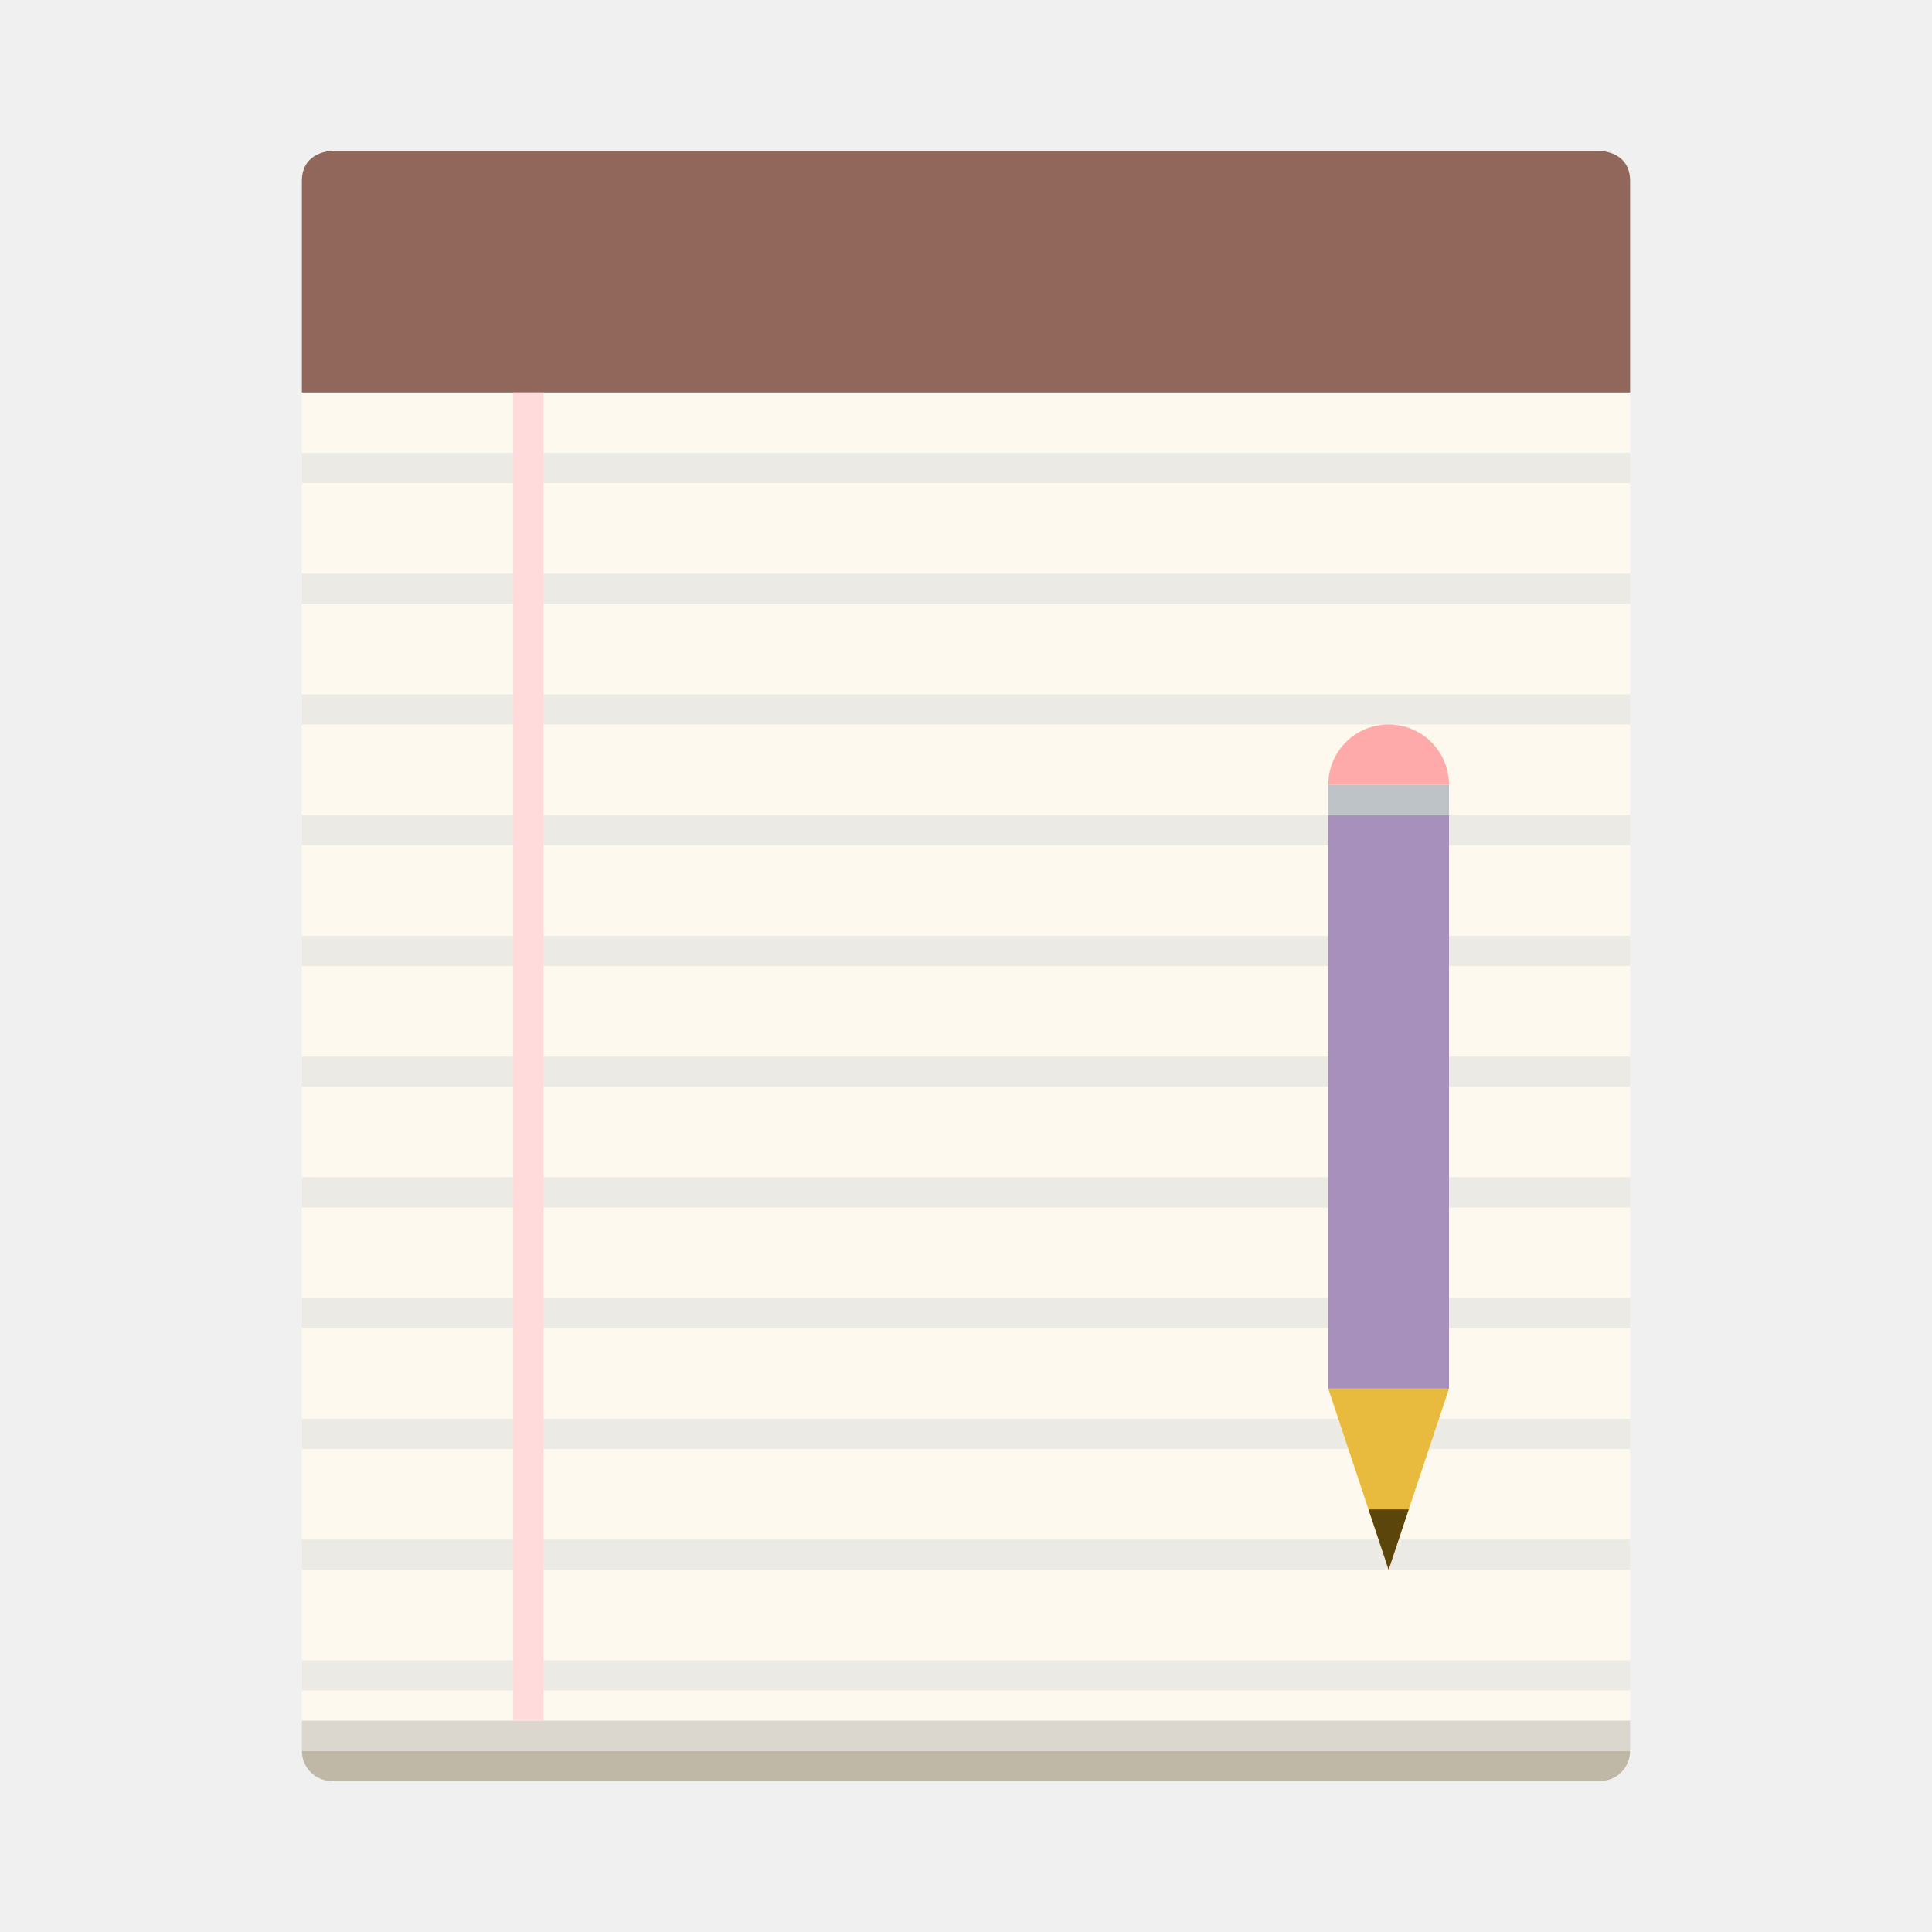
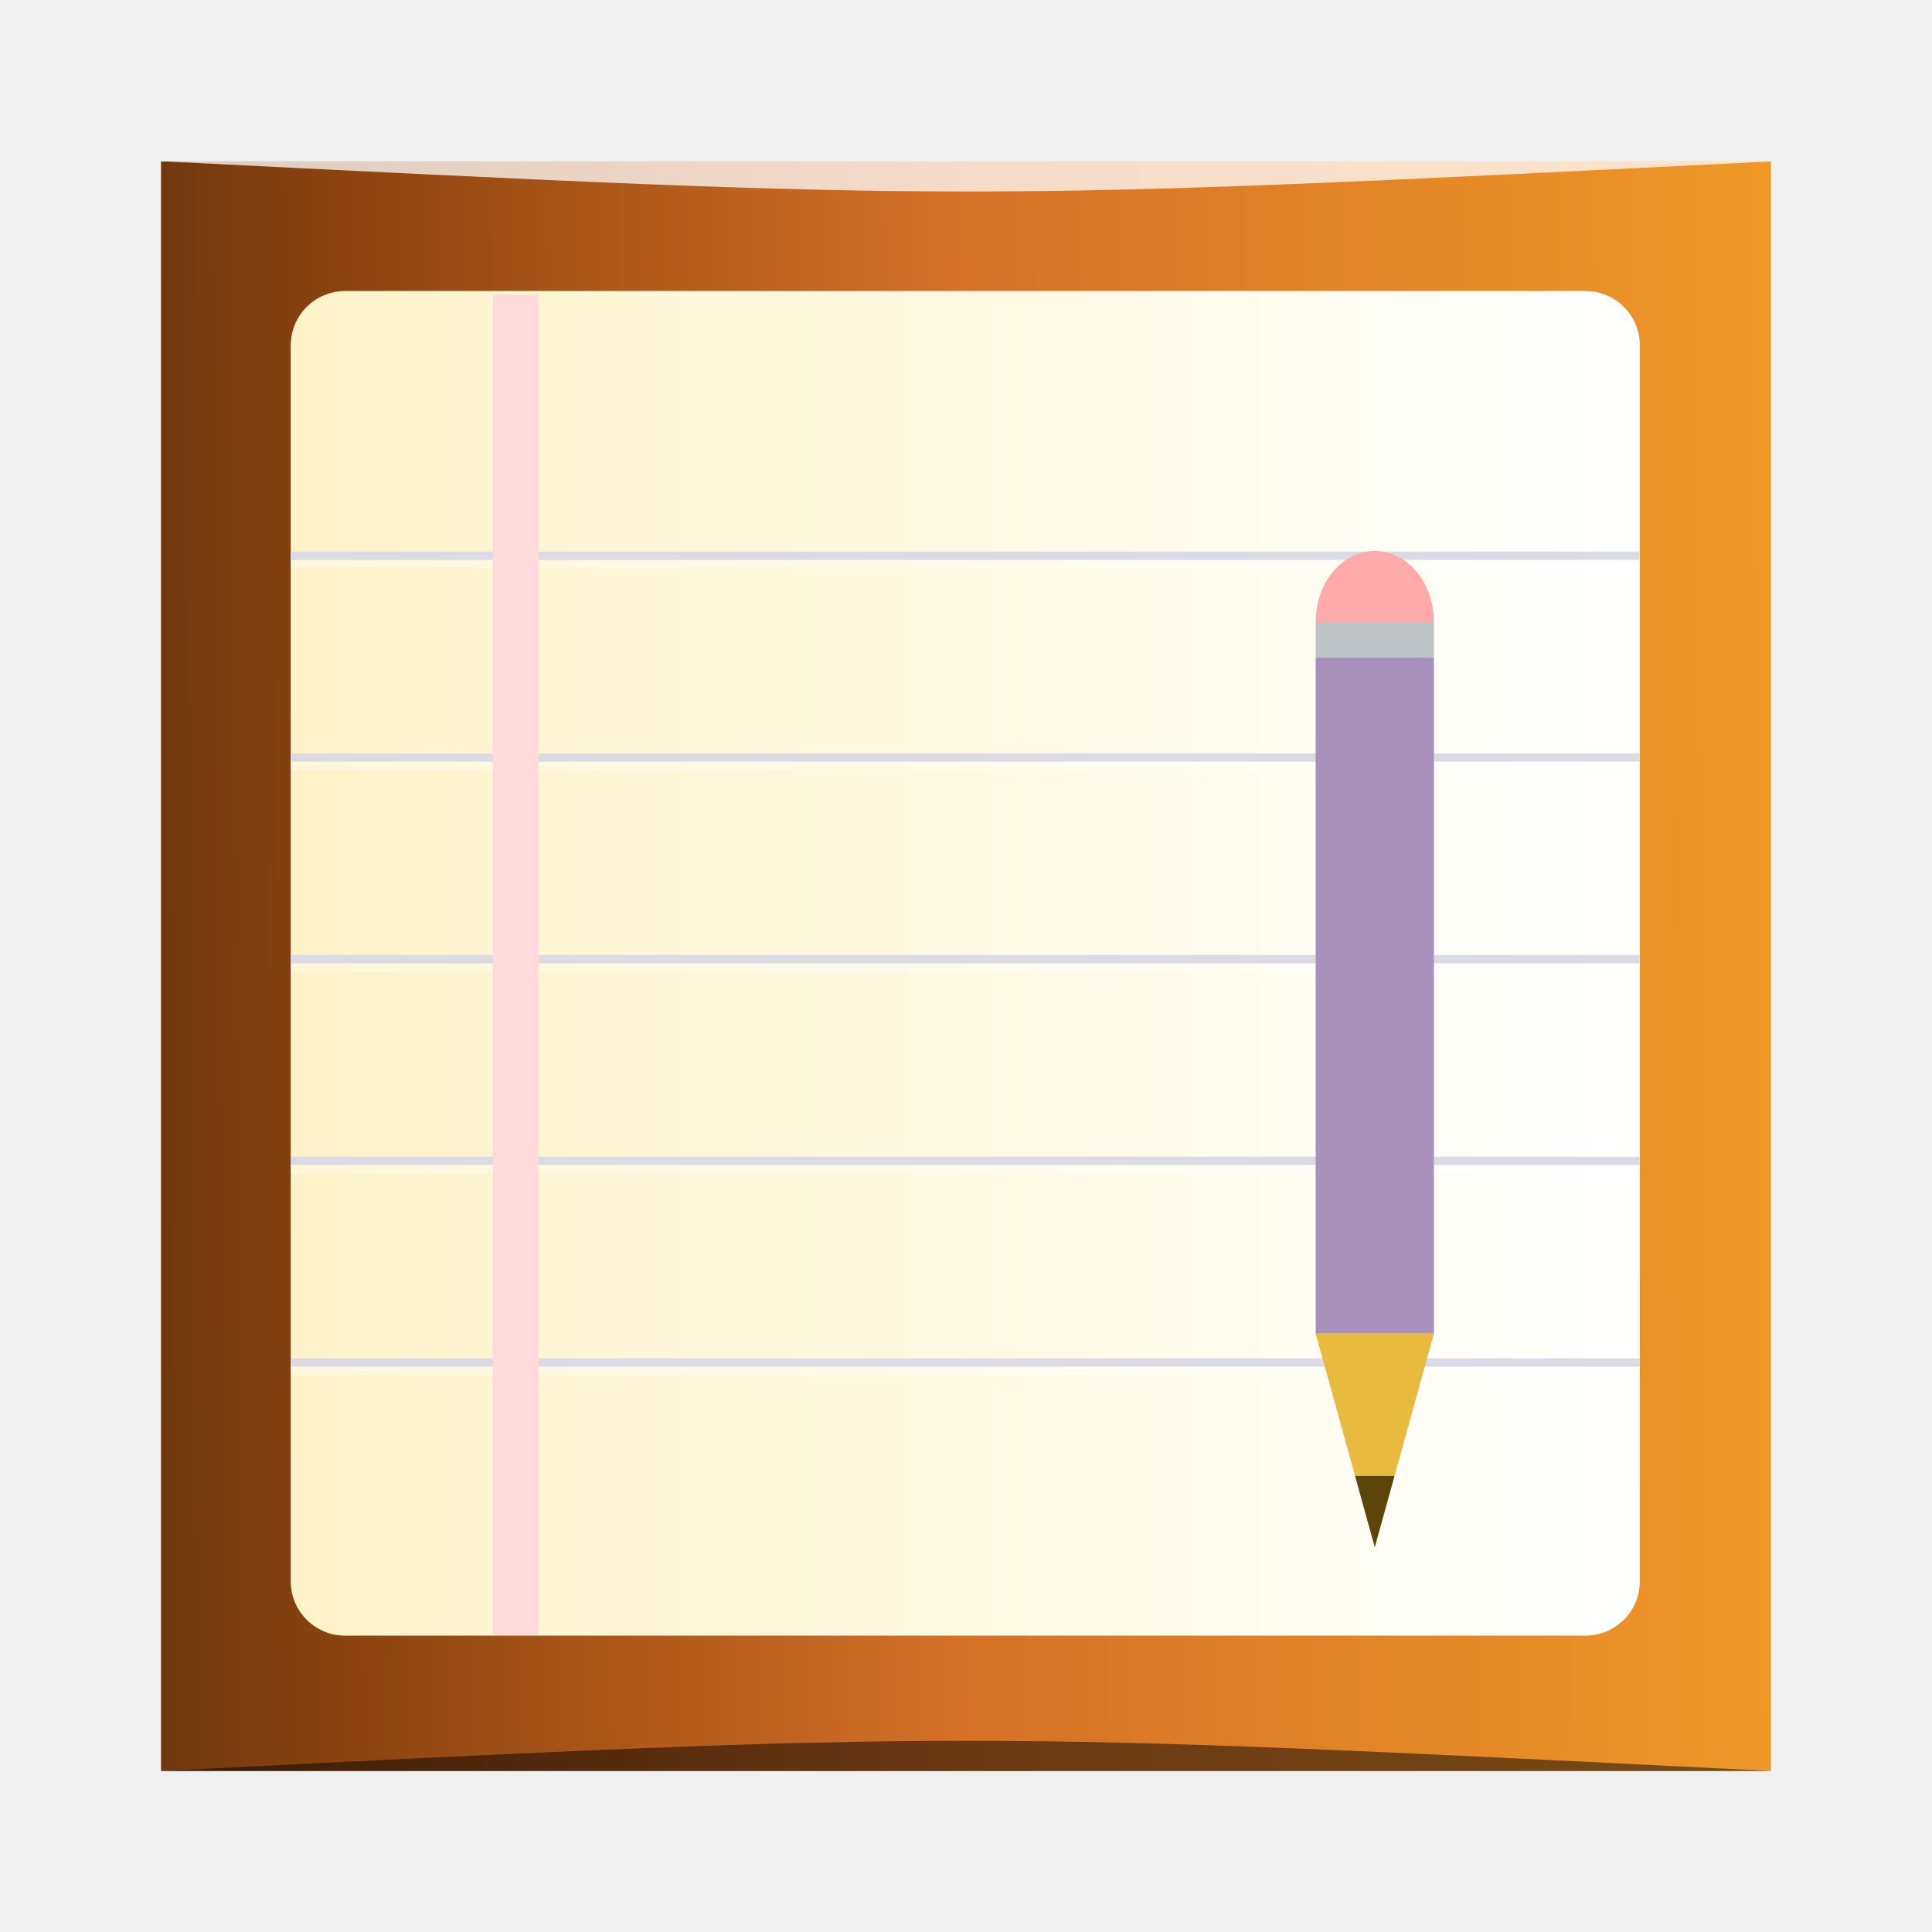
- <svg xmlns="http://www.w3.org/2000/svg" width="64" height="64" viewBox="0 0 64 64" id="svg2" version="1.1">
-   <defs id="defs4" />
-   <g id="layer1" transform="translate(0,-1058.52)">
-     <rect style="fill:#fdf9ee;fill-opacity:1;stroke:none" id="rect4148" width="44" height="44" x="10" y="1071.52" />
-     <path style="fill:#90675a;fill-opacity:1;stroke:none" d="M 11 5 C 11 5 10 5 10 6 L 10 8 L 10 13 L 54 13 L 54 8 L 54 6 C 54 5 53 5 53 5 L 52 5 L 13 5 L 11 5 z " transform="translate(0,1058.52)" id="rect4149" />
-     <path style="fill:#bfb8a7;fill-opacity:1;stroke:none" d="M 10 58 C 10 58.554 10.446 59 11 59 L 53 59 C 53.554 59 54 58.554 54 58 L 10 58 z " transform="translate(0,1058.52)" id="rect4308" />
-     <rect y="1115.52" x="10" height="1" width="44" id="rect4310" style="fill:#dbd7ce;fill-opacity:1;stroke:none" />
-     <path style="fill:#eceae4;fill-opacity:1;stroke:none" d="M 10 15 L 10 16 L 54 16 L 54 15 L 10 15 z M 10 19 L 10 20 L 54 20 L 54 19 L 10 19 z M 10 23 L 10 24 L 54 24 L 54 23 L 10 23 z M 10 27 L 10 28 L 54 28 L 54 27 L 10 27 z M 10 31 L 10 32 L 54 32 L 54 31 L 10 31 z M 10 35 L 10 36 L 54 36 L 54 35 L 10 35 z M 10 39 L 10 40 L 54 40 L 54 39 L 10 39 z M 10 43 L 10 44 L 54 44 L 54 43 L 10 43 z M 10 47 L 10 48 L 54 48 L 54 47 L 10 47 z M 10 51 L 10 52 L 54 52 L 54 51 L 10 51 z M 10 55 L 10 56 L 54 56 L 54 55 L 10 55 z " transform="translate(0,1058.52)" id="rect4338" />
-     <rect style="fill:#ffdbdb;fill-opacity:1;stroke:none" id="rect4336" width="1" height="44" x="17" y="1071.52" />
-     <g id="g4166">
+ <svg xmlns="http://www.w3.org/2000/svg" xmlns:xlink="http://www.w3.org/1999/xlink" width="48" height="48" id="svg2" version="1.1">
+   <defs id="defs4">
+     <linearGradient id="linearGradient1374">
+       <stop style="stop-color:#fef3c8;stop-opacity:1" offset="0" id="stop1376" />
+       <stop style="stop-color:#ffffff;stop-opacity:1;" offset="1" id="stop1378" />
+     </linearGradient>
+     <linearGradient id="linearGradient2180">
+       <stop id="stop2182" offset="0" style="stop-color:#532c0f;stop-opacity:1" />
+       <stop style="stop-color:#8b430f;stop-opacity:1" offset="0.21" id="stop2184" />
+       <stop id="stop2186" offset="0.545" style="stop-color:#d57026;stop-opacity:1" />
+       <stop id="stop2188" offset="1" style="stop-color:#ef9828;stop-opacity:1" />
+     </linearGradient>
+     <linearGradient y2="-537.476" x2="428.861" y1="-537.877" x1="374.847" gradientTransform="matrix(0.8333333,0,0,0.8330993,-313.2917,-584.7649)" gradientUnits="userSpaceOnUse" id="linearGradient1089" xlink:href="#linearGradient2180" />
+     <linearGradient xlink:href="#linearGradient1374" id="linearGradient3230" gradientUnits="userSpaceOnUse" gradientTransform="matrix(0.7980465,0,0,0.795416,4.828871,210.3196)" x1="3" y1="1029.412" x2="45" y2="1029.412" />
+   </defs>
+   <g id="layer1" transform="translate(0,-1004.362)">
+     <rect style="fill:url(#linearGradient1089);fill-opacity:1;stroke:none" id="rect2991-1" width="40" height="39.989" x="4" y="-1048.362" ry="0" transform="scale(1,-1)" />
+     <path style="fill:url(#linearGradient3230);fill-opacity:1;stroke:none" d="m 8.58,1011.592 c -0.752,0 -1.357,0.603 -1.357,1.352 l 0,30.703 c 0,0.75 0.605,1.353 1.357,1.353 l 30.804,0 c 0.752,0 1.357,-0.603 1.357,-1.353 l 0,-30.703 c 0,-0.75 -0.605,-1.353 -1.357,-1.353 z" id="rect839" />
+     <path style="fill:#dadbe4;fill-opacity:1" d="m 7.223,1018.066 0,0.209 33.518,0 0,-0.209 -33.518,0 z m 0,5.011 0,0.209 33.518,0 0,-0.209 -33.518,0 z m 0,5.011 0,0.209 33.518,0 0,-0.209 -33.518,0 z m 0,5.011 0,0.209 33.518,0 0,-0.209 -33.518,0 z m 0,5.011 0,0.209 33.518,0 0,-0.209 -33.518,0 z" id="rect2274" />
+     <path style="fill:#ffffff;fill-opacity:0.332" d="m 7.223,1018.275 0,0.209 33.518,0 0,-0.209 -33.518,0 z m 0,5.011 0,0.209 33.518,0 0,-0.209 -33.518,0 z m 0,5.011 0,0.209 33.518,0 0,-0.209 -33.518,0 z m 0,5.011 0,0.209 33.518,0 0,-0.209 -33.518,0 z m 0,5.011 0,0.209 33.518,0 0,-0.209 -33.518,0 z" id="rect2276" />
+     <path style="opacity:0.5;fill:#000000;fill-opacity:1;stroke:none" d="m 4,1048.362 0,0 c 20,-1 20,-1 40,0 z" id="path3257" />
+     <path id="path4027" d="m 4.039,1008.37 0,0 c 20,1 20,1 40,0 z" style="opacity:0.75;fill:#ffffff;fill-opacity:1;stroke:none" />
+     <g transform="matrix(0.734375,0,0,0.8839286,0.375,61.1797)" id="g4166">
      <rect ry="0" y="1085.52" x="44" height="19" width="4" id="rect4312" style="fill:#a790bc;fill-opacity:1;stroke:none" />
-       <path id="path4316" d="m 46,1110.52 -2,-6 4,0 z" style="fill:#e8bb3e;fill-rule:evenodd;stroke:none;stroke-width:1px;stroke-linecap:butt;stroke-linejoin:miter;stroke-opacity:1;fill-opacity:1" />
-       <path id="path4318" transform="translate(0,1058.52)" d="M 45.334 50 L 46 52 L 46.666 50 L 45.334 50 z " style="fill:#5b450b;fill-rule:evenodd;stroke:none;stroke-width:1px;stroke-linecap:butt;stroke-linejoin:miter;stroke-opacity:1;fill-opacity:1" />
-       <path id="rect4325" transform="translate(0,1058.52)" d="M 46 24 C 44.892 24 44 24.892 44 26 L 48 26 C 48 24.892 47.108 24 46 24 z " style="fill:#ffaaaa;fill-opacity:1;stroke:none" />
+       <path id="path4316" d="m 46,1110.52 -2,-6 4,0 z" style="fill:#e8bb3e;fill-opacity:1;fill-rule:evenodd;stroke:none;stroke-width:1px;stroke-linecap:butt;stroke-linejoin:miter;stroke-opacity:1" />
+       <path id="path4318" transform="translate(0,1058.52)" d="M 45.334,50 46,52 l 0.666,-2 -1.332,0 z" style="fill:#5b450b;fill-opacity:1;fill-rule:evenodd;stroke:none;stroke-width:1px;stroke-linecap:butt;stroke-linejoin:miter;stroke-opacity:1" />
+       <path id="rect4325" transform="translate(0,1058.52)" d="m 46,24 c -1.108,0 -2,0.892 -2,2 l 4,0 c 0,-1.108 -0.892,-2 -2,-2 z" style="fill:#ffaaaa;fill-opacity:1;stroke:none" />
      <rect y="1084.52" x="44" height="1" width="4" id="rect4332" style="fill:#bdc3c7;fill-opacity:1;stroke:none" />
    </g>
+     <rect style="fill:#ffdbdb;fill-opacity:1;stroke:none" id="rect4336" width="1.125" height="33.312" x="12.25" y="1011.675" />
  </g>
</svg>
